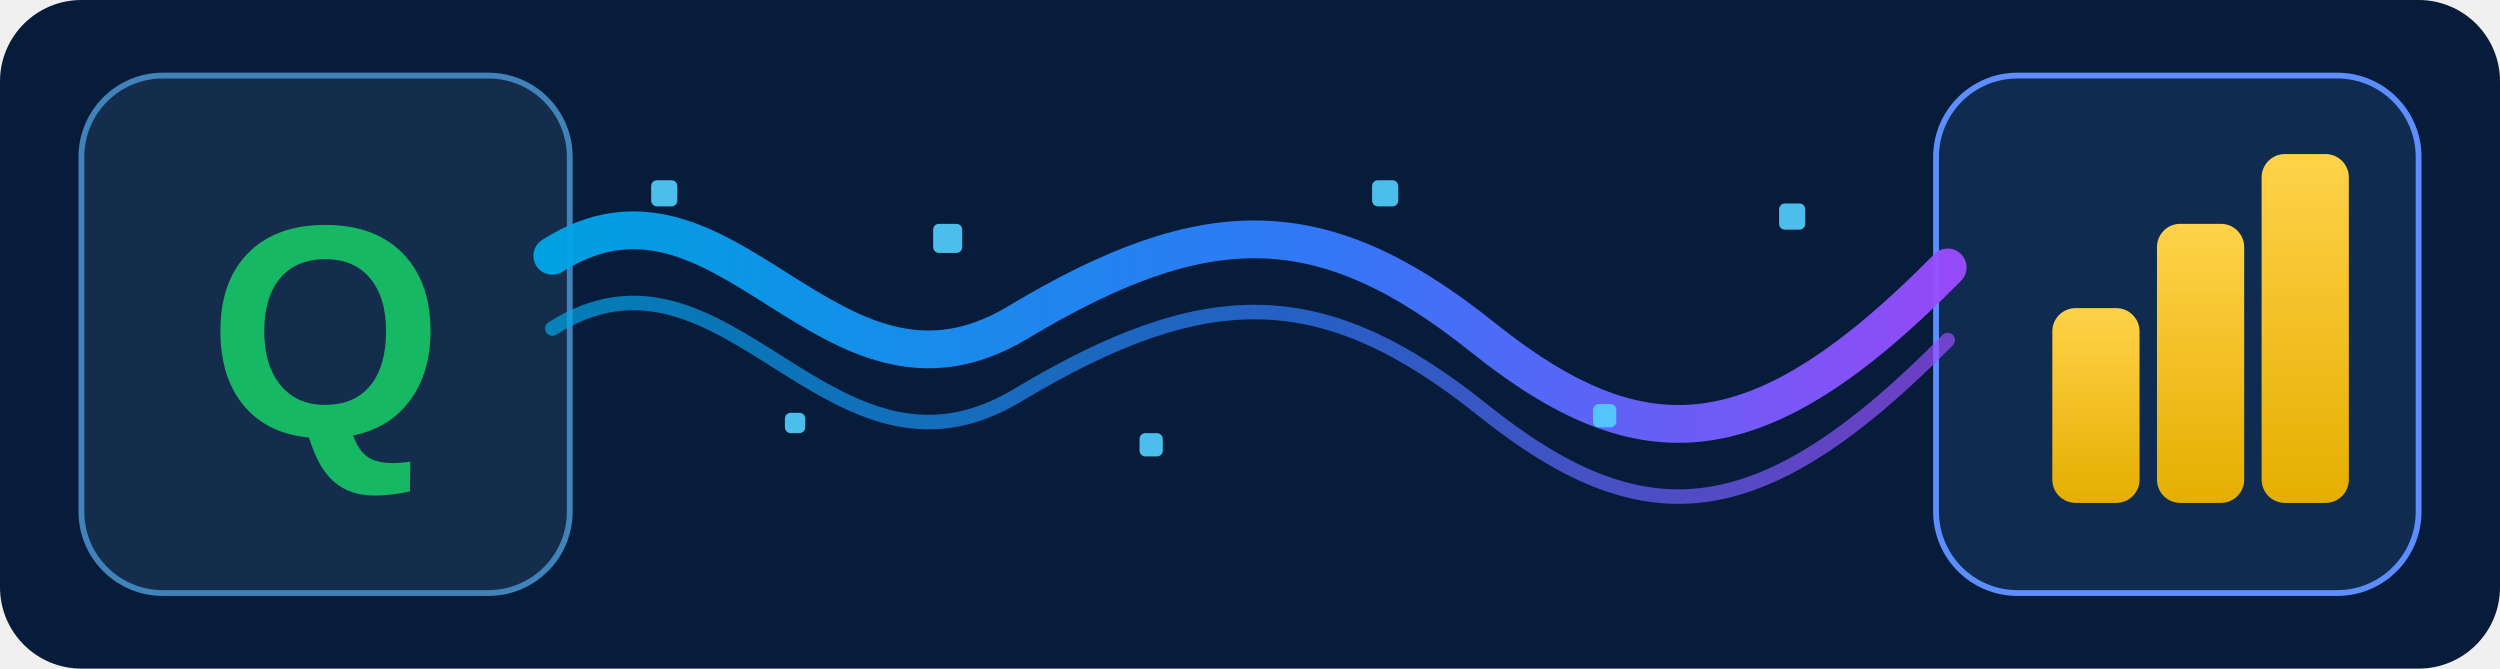
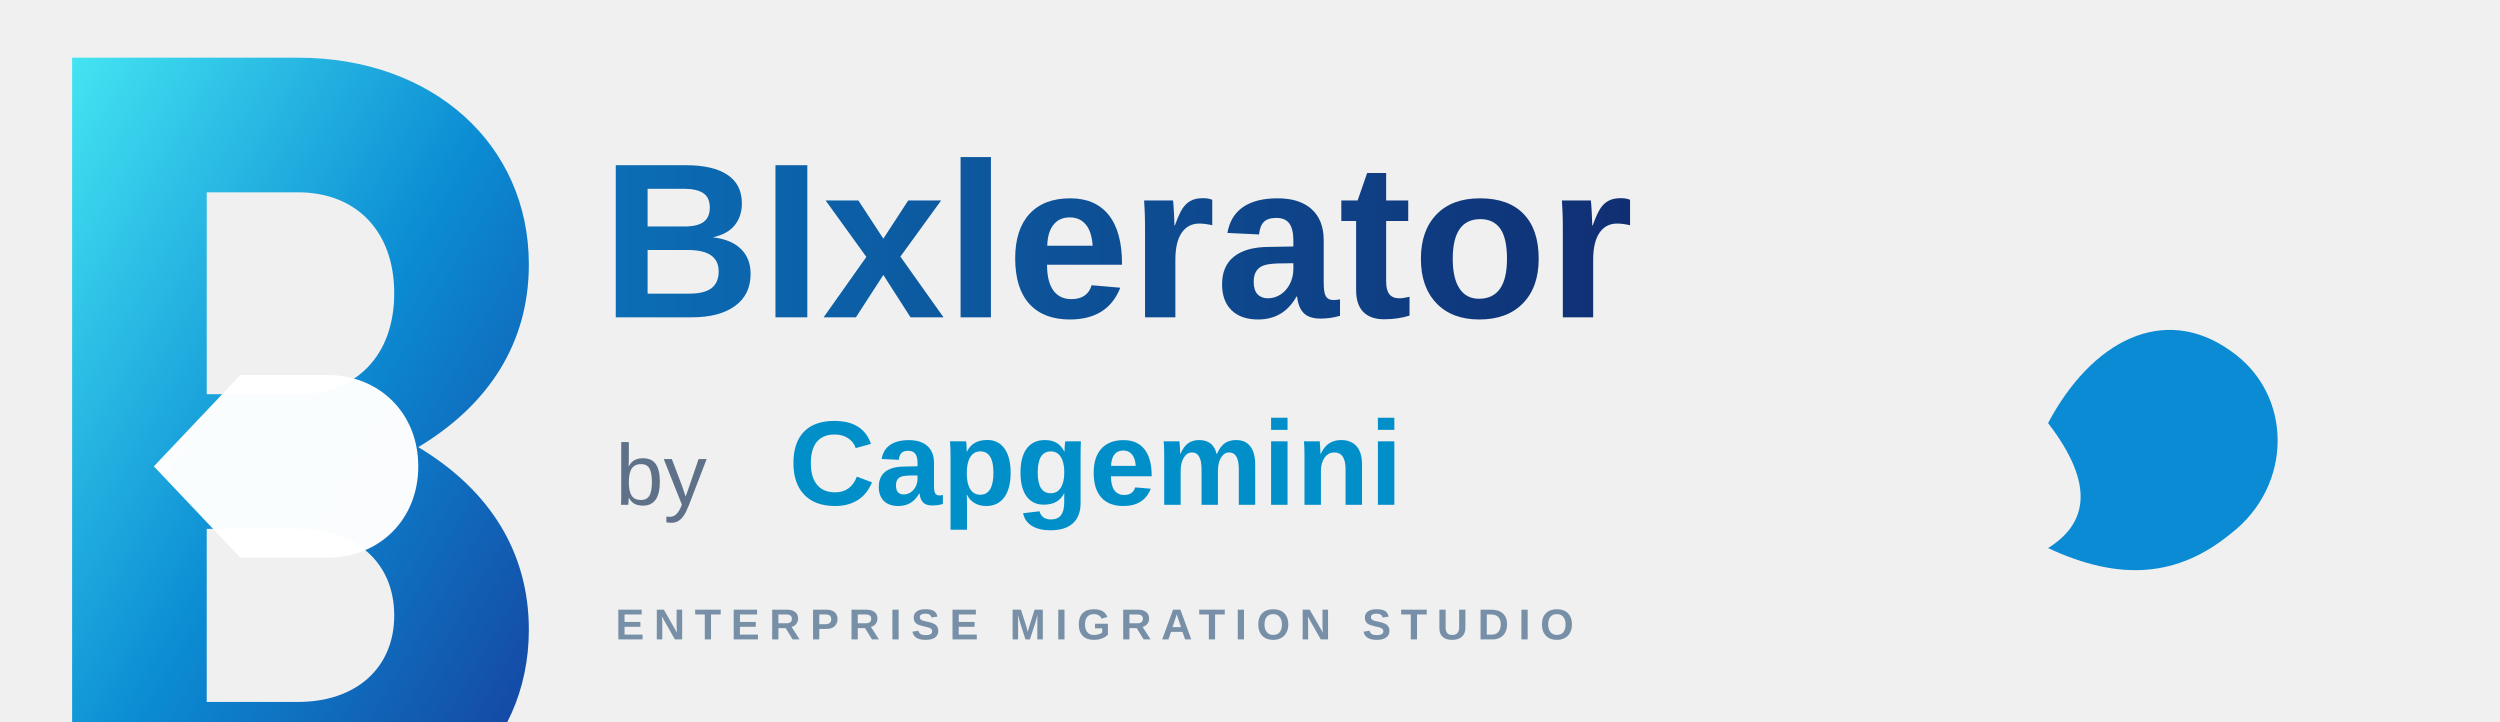
- <svg xmlns="http://www.w3.org/2000/svg" viewBox="0 0 860 230" role="img" aria-label="BIxlerator Qlik to Power BI">
+ <svg xmlns="http://www.w3.org/2000/svg" viewBox="0 0 520 150" role="img" aria-label="BIxlerator by Capgemini">
  <defs>
-     <linearGradient id="wave" x1="0" y1="0" x2="1" y2="0">
-       <stop offset="0" stop-color="#00a6e8" />
-       <stop offset=".55" stop-color="#347cff" />
-       <stop offset="1" stop-color="#9a4dff" />
+     <linearGradient id="b" x1="0" y1="0" x2="1" y2="1">
+       <stop stop-color="#44e4f2" />
+       <stop offset=".5" stop-color="#0b8bd3" />
+       <stop offset="1" stop-color="#173b9b" />
    </linearGradient>
-     <linearGradient id="gold" x1="0" y1="0" x2="0" y2="1">
-       <stop stop-color="#ffd24a" />
-       <stop offset="1" stop-color="#e5ae00" />
+     <linearGradient id="t" x1="0" y1="0" x2="1" y2="0">
+       <stop stop-color="#0b6db5" />
+       <stop offset="1" stop-color="#102f73" />
    </linearGradient>
  </defs>
-   <rect x="0" y="0" width="860" height="230" rx="28" fill="#071b3a" />
-   <rect x="28" y="26" width="168" height="178" rx="28" fill="#142d4d" stroke="#3f83ba" stroke-width="2" />
-   <rect x="666" y="26" width="166" height="178" rx="28" fill="#102b50" stroke="#5d8eff" stroke-width="2" />
-   <text x="112" y="150" text-anchor="middle" font-family="Arial,sans-serif" font-size="104" font-weight="700" fill="#16b864">Q</text>
-   <g fill="url(#gold)">
-     <rect x="706" y="106" width="30" height="67" rx="8" />
-     <rect x="742" y="77" width="30" height="96" rx="8" />
-     <rect x="778" y="53" width="30" height="120" rx="8" />
+   <g transform="translate(8 12)">
+     <path d="M54 0c28 0 48 18 48 43 0 16-8 29-23 38 15 9 23 22 23 38 0 25-20 43-48 43H7V0h47Zm0 28H35v42h19c12 0 20-8 20-21 0-13-8-21-20-21Zm0 70H35v36h19c12 0 20-7 20-18 0-11-8-18-20-18Z" fill="url(#b)" />
+     <path d="M42 66h18c11 0 19 8 19 19s-8 19-19 19H42l-18-19 18-19Z" fill="#fff" opacity=".98" />
  </g>
-   <path d="M190 88 C250 50 285 150 350 111 S455 72 510 116 S605 158 670 92" fill="none" stroke="url(#wave)" stroke-width="13" stroke-linecap="round" opacity=".95" />
-   <path d="M190 113 C250 75 285 175 350 136 S455 97 510 141 S605 183 670 117" fill="none" stroke="url(#wave)" stroke-width="5" stroke-linecap="round" opacity=".7" />
-   <g fill="#53cfff" opacity=".9">
-     <rect x="224" y="62" width="9" height="9" rx="2" />
-     <rect x="270" y="142" width="7" height="7" rx="2" />
-     <rect x="321" y="77" width="10" height="10" rx="2" />
-     <rect x="392" y="149" width="8" height="8" rx="2" />
-     <rect x="472" y="62" width="9" height="9" rx="2" />
-     <rect x="548" y="139" width="8" height="8" rx="2" />
-     <rect x="612" y="70" width="9" height="9" rx="2" />
-   </g>
+   <text x="125" y="66" font-family="Arial,Helvetica,sans-serif" font-size="46" font-weight="700" fill="url(#t)">BIxlerator</text>
+   <text x="128" y="105" font-family="Arial,Helvetica,sans-serif" font-size="18" font-weight="500" fill="#5e7188">by</text>
+   <text x="164" y="105" font-family="Arial,Helvetica,sans-serif" font-size="25" font-weight="700" fill="#008fc9">Capgemini</text>
+   <path d="M426 88c9-17 24-25 38-15 13 9 13 28 0 38-11 9-23 10-38 3 8-5 10-13 0-26Z" fill="#0b8bd3" />
+   <text x="128" y="133" font-family="Arial,Helvetica,sans-serif" font-size="9" letter-spacing="2" font-weight="700" fill="#7890a7">ENTERPRISE MIGRATION STUDIO</text>
</svg>
